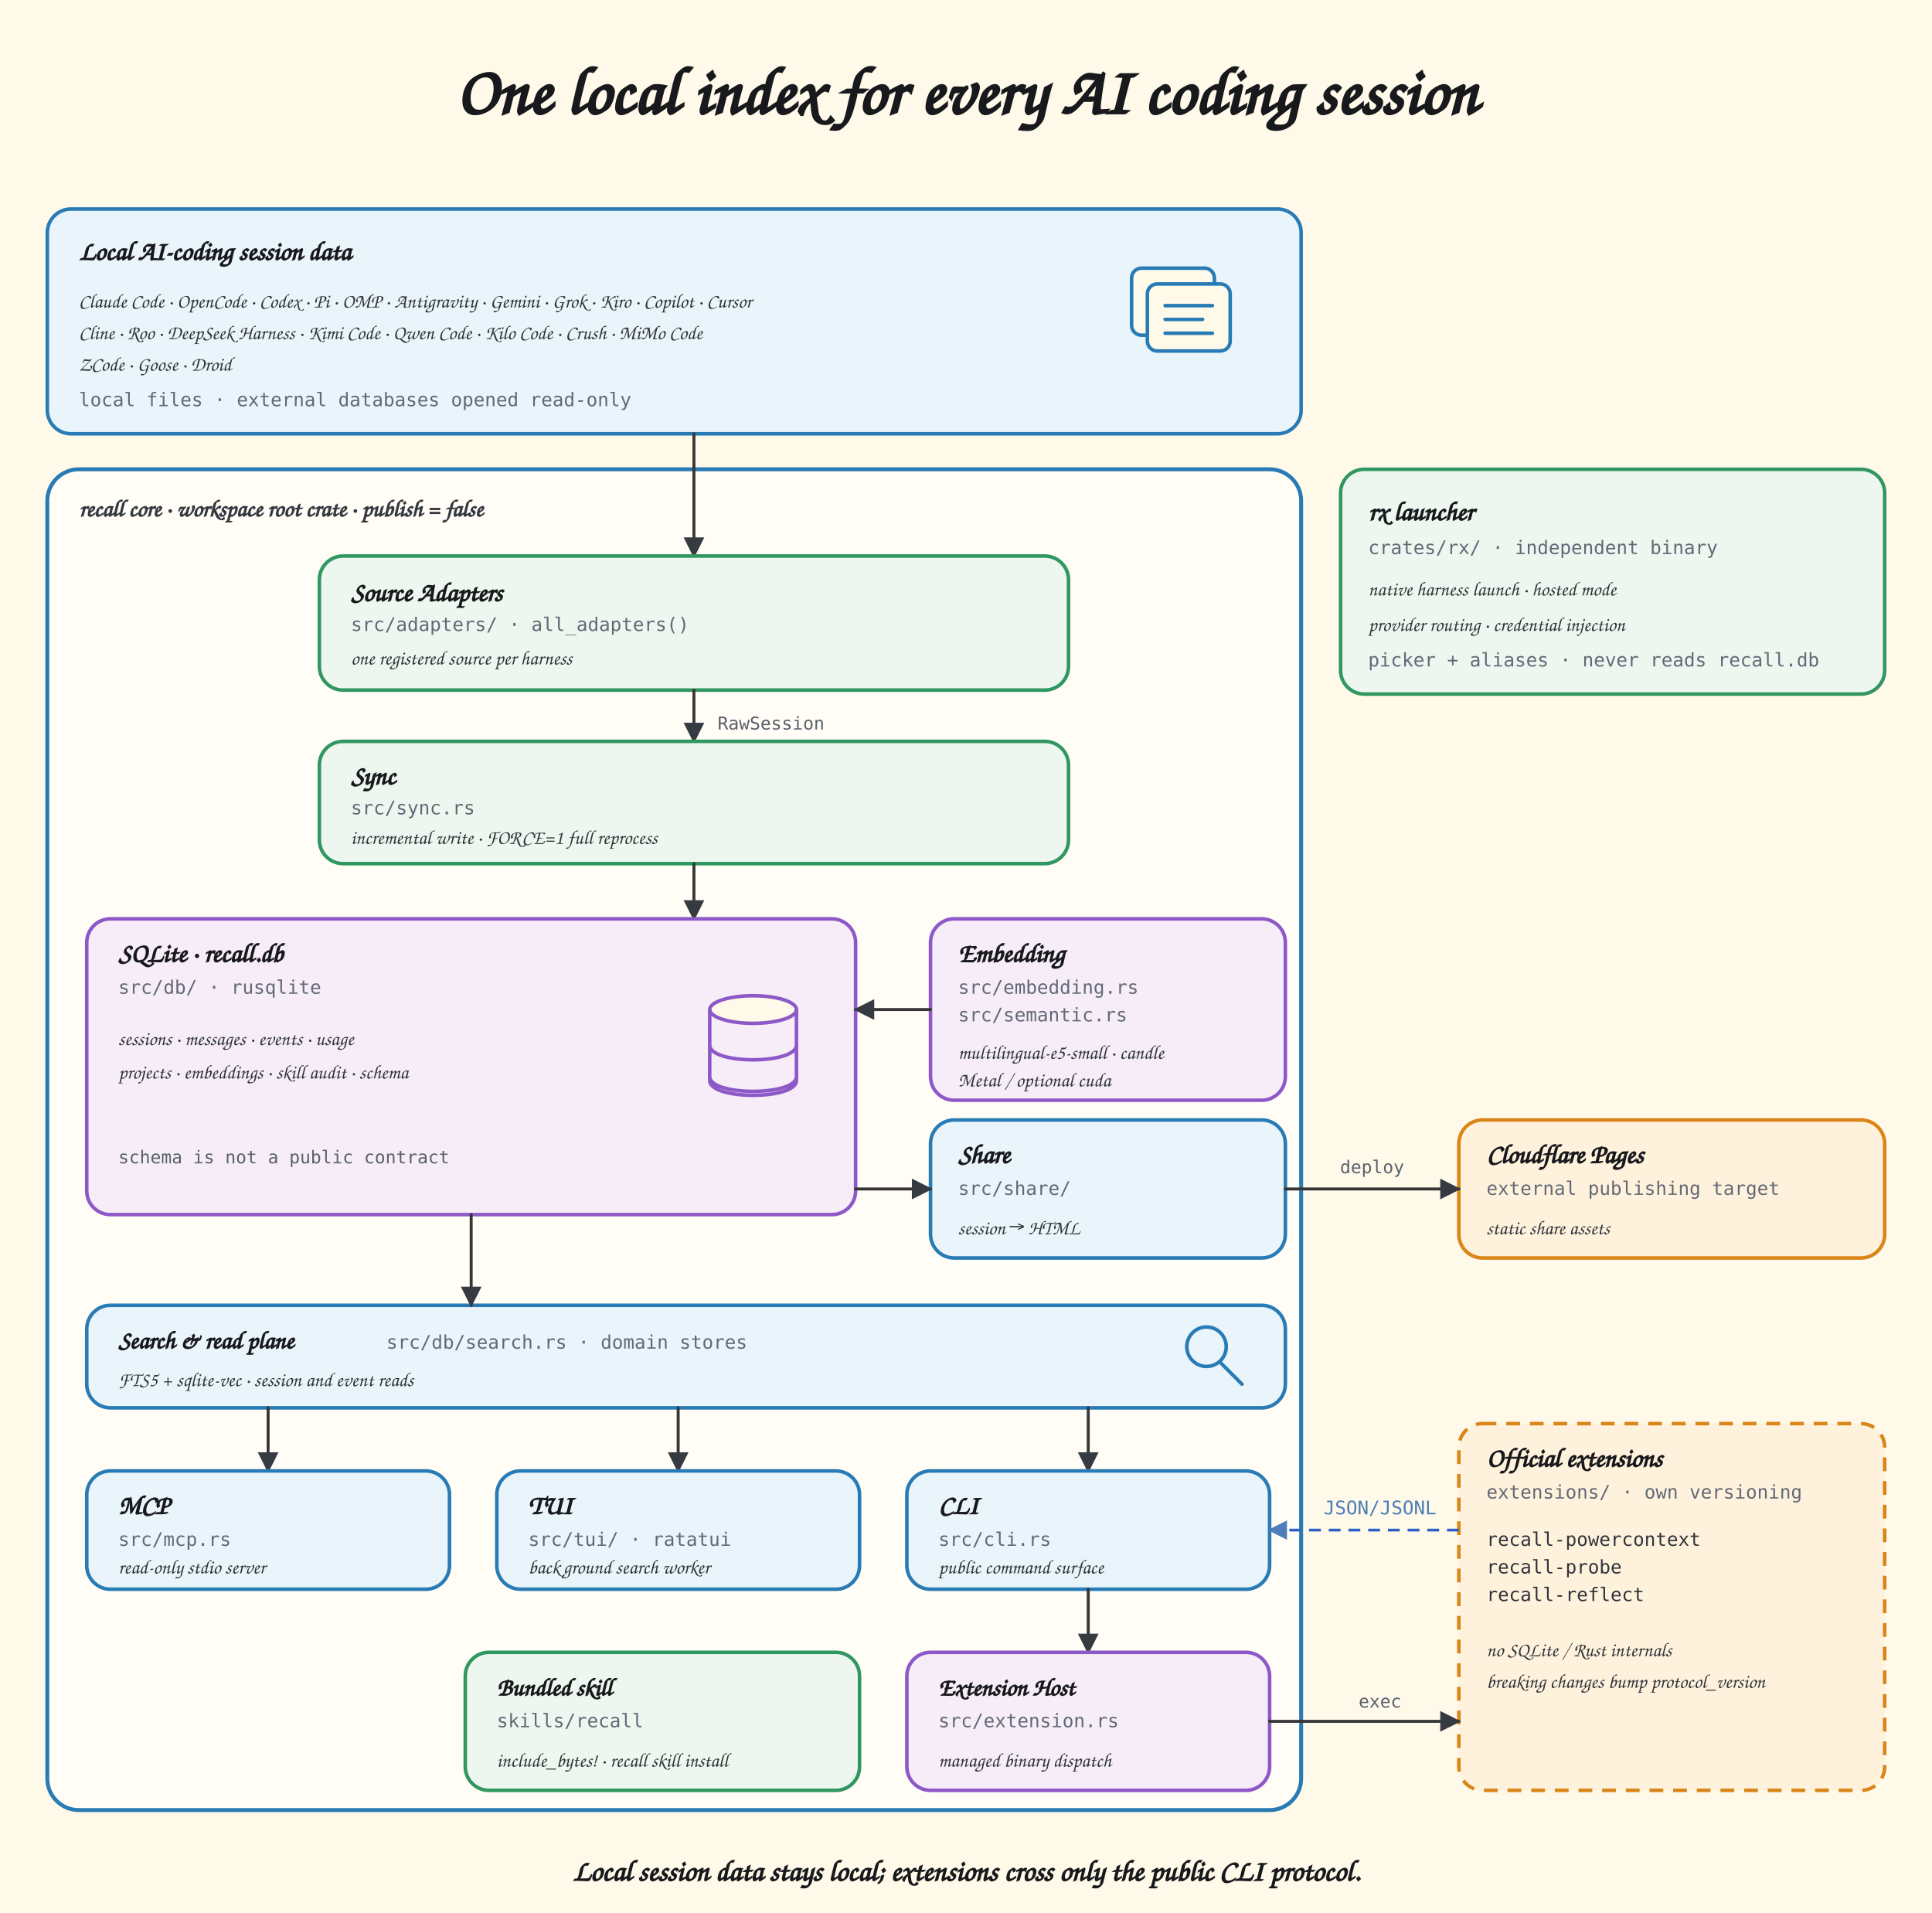
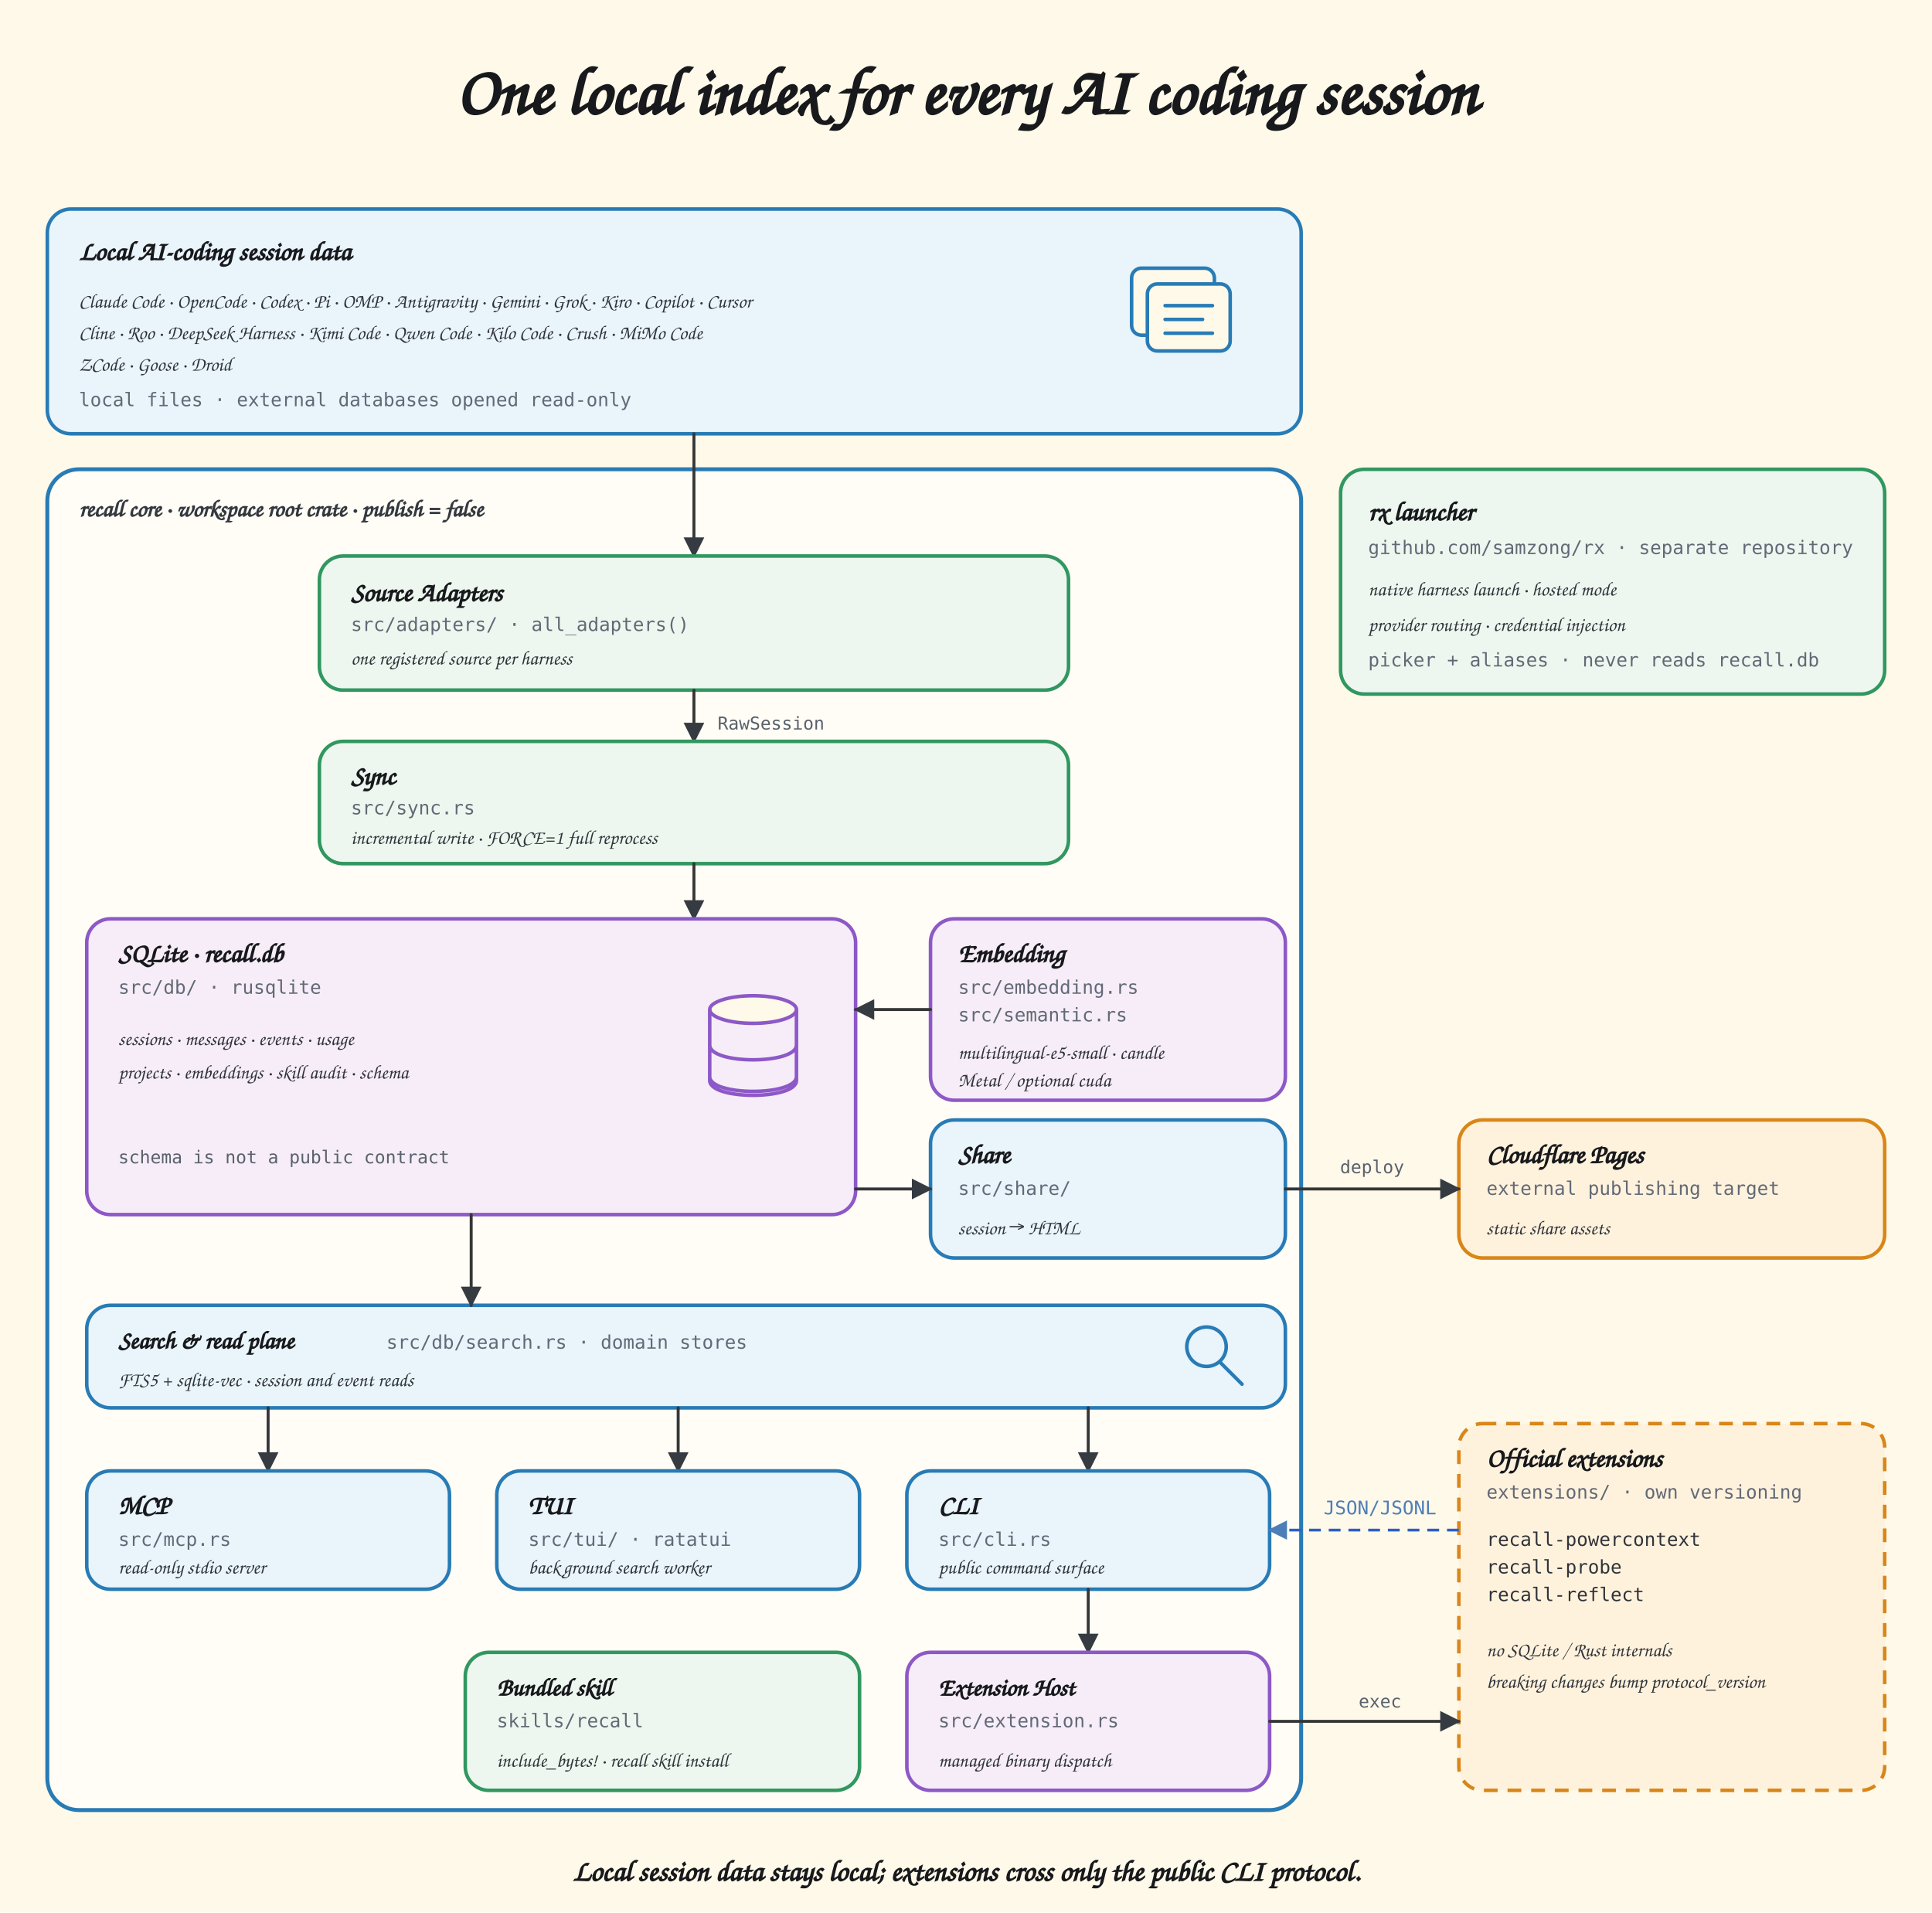
<svg xmlns="http://www.w3.org/2000/svg" viewBox="0 0 980 970" role="img" aria-labelledby="title desc" font-family="Comic Sans MS, Chalkboard SE, Bradley Hand, Segoe Print, cursive" text-rendering="geometricPrecision">
  <defs>
    <marker id="arw" viewBox="0 0 10 10" refX="9" refY="5" markerWidth="7" markerHeight="7" orient="auto-start-reverse">
      <path d="M0 0 L10 5 L0 10 z" fill="#363b42" />
    </marker>
    <marker id="arwB" viewBox="0 0 10 10" refX="9" refY="5" markerWidth="7" markerHeight="7" orient="auto-start-reverse">
      <path d="M0 0 L10 5 L0 10 z" fill="#4d7eb7" />
    </marker>
    <style>
      .title { font-size: 34px; font-weight: 700; fill: #18191c; letter-spacing: 0.2px; }
      .footer { font-size: 15px; font-weight: 700; fill: #18191c; }
      .t { font-size: 13.5px; font-weight: 700; fill: #18191c; }
      .t2 { font-size: 12.5px; font-weight: 700; fill: #18191c; }
      .p { font-size: 9.5px; fill: #626976; font-family: ui-monospace, SF Mono, Menlo, monospace; }
      .d { font-size: 10px; fill: #30343a; }
      .dm { font-size: 9.5px; fill: #30343a; font-family: ui-monospace, SF Mono, Menlo, monospace; }
      .lbl { font-size: 9px; fill: #59616c; font-family: ui-monospace, SF Mono, Menlo, monospace; }
      .lblB { font-size: 9.5px; fill: #4d7eb7; font-family: ui-monospace, SF Mono, Menlo, monospace; }
      .grp { font-size: 12px; font-weight: 700; fill: #34383f; }
      .box { stroke-width: 1.8; rx: 12; }
      .ln { stroke: #363636; stroke-width: 1.5; stroke-linecap: round; stroke-linejoin: round; fill: none; }
    </style>
  </defs>
  <rect width="980" height="970" fill="#fff9e9" />
  <text x="490" y="58" class="title" text-anchor="middle">One local index for every AI coding session</text>
  <g transform="translate(0 90)">
    <rect x="24" y="16" width="636" height="114" class="box" fill="#e9f4fb" stroke="#287bb5" />
    <text x="40" y="42" class="t">Local AI-coding session data</text>
    <text x="40" y="66" class="d">Claude Code · OpenCode · Codex · Pi · OMP · Antigravity · Gemini · Grok · Kiro · Copilot · Cursor</text>
    <text x="40" y="82" class="d">Cline · Roo · DeepSeek Harness · Kimi Code · Qwen Code · Kilo Code · Crush · MiMo Code</text>
    <text x="40" y="98" class="d">ZCode · Goose · Droid</text>
    <text x="40" y="116" class="p">local files · external databases opened read-only</text>
    <g fill="#fff9e9" stroke="#287bb5" stroke-width="1.8" stroke-linejoin="round">
      <rect x="574" y="46" width="42" height="34" rx="5" />
      <rect x="582" y="54" width="42" height="34" rx="5" />
      <path d="M591 65 H615 M591 72 H610 M591 79 H615" fill="none" stroke-linecap="round" />
    </g>
    <rect x="680" y="148" width="276" height="114" class="box" fill="#edf7ef" stroke="#319760" />
    <text x="694" y="174" class="t">rx launcher</text>
-     <text x="694" y="191" class="p">crates/rx/ · independent binary</text>
+     <text x="694" y="191" class="p">github.com/samzong/rx · separate repository</text>
    <text x="694" y="212" class="d">native harness launch · hosted mode</text>
    <text x="694" y="230" class="d">provider routing · credential injection</text>
    <text x="694" y="248" class="p">picker + aliases · never reads recall.db</text>
    <rect x="24" y="148" width="636" height="680" rx="16" fill="#fffdf6" stroke="#287bb5" stroke-width="2" />
    <text x="40" y="172" class="grp">recall core · workspace root crate · publish = false</text>
    <path d="M352 130 L352 192" class="ln" marker-end="url(#arw)" />
    <rect x="162" y="192" width="380" height="68" class="box" fill="#edf7ef" stroke="#319760" />
    <text x="178" y="215" class="t">Source Adapters</text>
    <text x="178" y="230" class="p">src/adapters/ · all_adapters()</text>
    <text x="178" y="247" class="d">one registered source per harness</text>
    <path d="M352 260 L352 286" class="ln" marker-end="url(#arw)" />
    <text x="364" y="280" class="lbl">RawSession</text>
    <rect x="162" y="286" width="380" height="62" class="box" fill="#edf7ef" stroke="#319760" />
    <text x="178" y="308" class="t">Sync</text>
    <text x="178" y="323" class="p">src/sync.rs</text>
    <text x="178" y="338" class="d">incremental write · FORCE=1 full reprocess</text>
    <path d="M352 348 L352 376" class="ln" marker-end="url(#arw)" />
    <rect x="44" y="376" width="390" height="150" class="box" fill="#f6edf8" stroke="#8d58c7" />
    <text x="60" y="398" class="t">SQLite · recall.db</text>
    <text x="60" y="414" class="p">src/db/ · rusqlite</text>
    <text x="60" y="440" class="d">sessions · messages · events · usage</text>
    <text x="60" y="457" class="d">projects · embeddings · skill audit · schema</text>
    <text x="60" y="500" class="lbl">schema is not a public contract</text>
    <g fill="none" stroke="#8d58c7" stroke-width="1.8">
      <ellipse cx="382" cy="422" rx="22" ry="7" fill="#fff9e9" />
      <path d="M360 422 V458 C360 468 404 468 404 458 V422 M360 440 C360 450 404 450 404 440 M360 456 C360 466 404 466 404 456" />
    </g>
    <rect x="472" y="376" width="180" height="92" class="box" fill="#f6edf8" stroke="#8d58c7" />
    <text x="486" y="398" class="t">Embedding</text>
    <text x="486" y="414" class="p">src/embedding.rs</text>
    <text x="486" y="428" class="p">src/semantic.rs</text>
    <text x="486" y="447" class="d">multilingual-e5-small · candle</text>
    <text x="486" y="461" class="d">Metal / optional cuda</text>
    <path d="M472 422 L434 422" class="ln" marker-end="url(#arw)" />
    <rect x="472" y="478" width="180" height="70" class="box" fill="#e9f4fb" stroke="#287bb5" />
    <text x="486" y="500" class="t">Share</text>
    <text x="486" y="516" class="p">src/share/</text>
    <text x="486" y="536" class="d">session → HTML</text>
    <path d="M434 513 L472 513" class="ln" marker-end="url(#arw)" />
    <rect x="740" y="478" width="216" height="70" class="box" fill="#fff2dd" stroke="#d98619" />
    <text x="754" y="500" class="t">Cloudflare Pages</text>
    <text x="754" y="516" class="p">external publishing target</text>
    <text x="754" y="536" class="d">static share assets</text>
    <path d="M652 513 L740 513" class="ln" marker-end="url(#arw)" />
    <text x="696" y="505" class="lbl" text-anchor="middle">deploy</text>
    <rect x="44" y="572" width="608" height="52" class="box" fill="#e9f4fb" stroke="#287bb5" />
    <text x="60" y="594" class="t2">Search &amp; read plane</text>
    <text x="196" y="594" class="p">src/db/search.rs · domain stores</text>
    <text x="60" y="613" class="d">FTS5 + sqlite-vec · session and event reads</text>
    <g fill="none" stroke="#287bb5" stroke-width="1.8" stroke-linecap="round">
      <circle cx="612" cy="593" r="10" />
      <path d="M619 601 L630 612" />
    </g>
    <path d="M239 526 L239 572" class="ln" marker-end="url(#arw)" />
    <path d="M136 624 L136 656" class="ln" marker-end="url(#arw)" />
    <path d="M344 624 L344 656" class="ln" marker-end="url(#arw)" />
    <path d="M552 624 L552 656" class="ln" marker-end="url(#arw)" />
    <rect x="44" y="656" width="184" height="60" class="box" fill="#e9f4fb" stroke="#287bb5" />
    <text x="60" y="678" class="t">MCP</text>
    <text x="60" y="694" class="p">src/mcp.rs</text>
    <text x="60" y="708" class="d">read-only stdio server</text>
    <rect x="252" y="656" width="184" height="60" class="box" fill="#e9f4fb" stroke="#287bb5" />
    <text x="268" y="678" class="t">TUI</text>
    <text x="268" y="694" class="p">src/tui/ · ratatui</text>
    <text x="268" y="708" class="d">background search worker</text>
    <rect x="460" y="656" width="184" height="60" class="box" fill="#e9f4fb" stroke="#287bb5" />
    <text x="476" y="678" class="t">CLI</text>
    <text x="476" y="694" class="p">src/cli.rs</text>
    <text x="476" y="708" class="d">public command surface</text>
    <rect x="236" y="748" width="200" height="70" class="box" fill="#edf7ef" stroke="#319760" />
    <text x="252" y="770" class="t2">Bundled skill</text>
    <text x="252" y="786" class="p">skills/recall</text>
    <text x="252" y="806" class="d">include_bytes! · recall skill install</text>
    <path d="M552 716 L552 748" class="ln" marker-end="url(#arw)" />
    <rect x="460" y="748" width="184" height="70" class="box" fill="#f6edf8" stroke="#8d58c7" />
    <text x="476" y="770" class="t2">Extension Host</text>
    <text x="476" y="786" class="p">src/extension.rs</text>
    <text x="476" y="806" class="d">managed binary dispatch</text>
    <rect x="740" y="632" width="216" height="186" class="box" fill="#fff2dd" stroke="#d98619" stroke-dasharray="7 5" />
    <text x="754" y="654" class="t">Official extensions</text>
    <text x="754" y="670" class="p">extensions/ · own versioning</text>
    <text x="754" y="694" class="dm">recall-powercontext</text>
    <text x="754" y="708" class="dm">recall-probe</text>
    <text x="754" y="722" class="dm">recall-reflect</text>
    <text x="754" y="750" class="d">no SQLite / Rust internals</text>
    <text x="754" y="766" class="d">breaking changes bump protocol_version</text>
    <path d="M740 686 L644 686" stroke="#2b5fc7" stroke-width="1.4" stroke-dasharray="6 4" fill="none" marker-end="url(#arwB)" />
    <text x="700" y="678" class="lblB" text-anchor="middle">JSON/JSONL</text>
    <path d="M644 783 L740 783" class="ln" marker-end="url(#arw)" />
    <text x="700" y="776" class="lbl" text-anchor="middle">exec</text>
  </g>
  <text x="490" y="954" class="footer" text-anchor="middle">Local session data stays local; extensions cross only the public CLI protocol.</text>
</svg>
